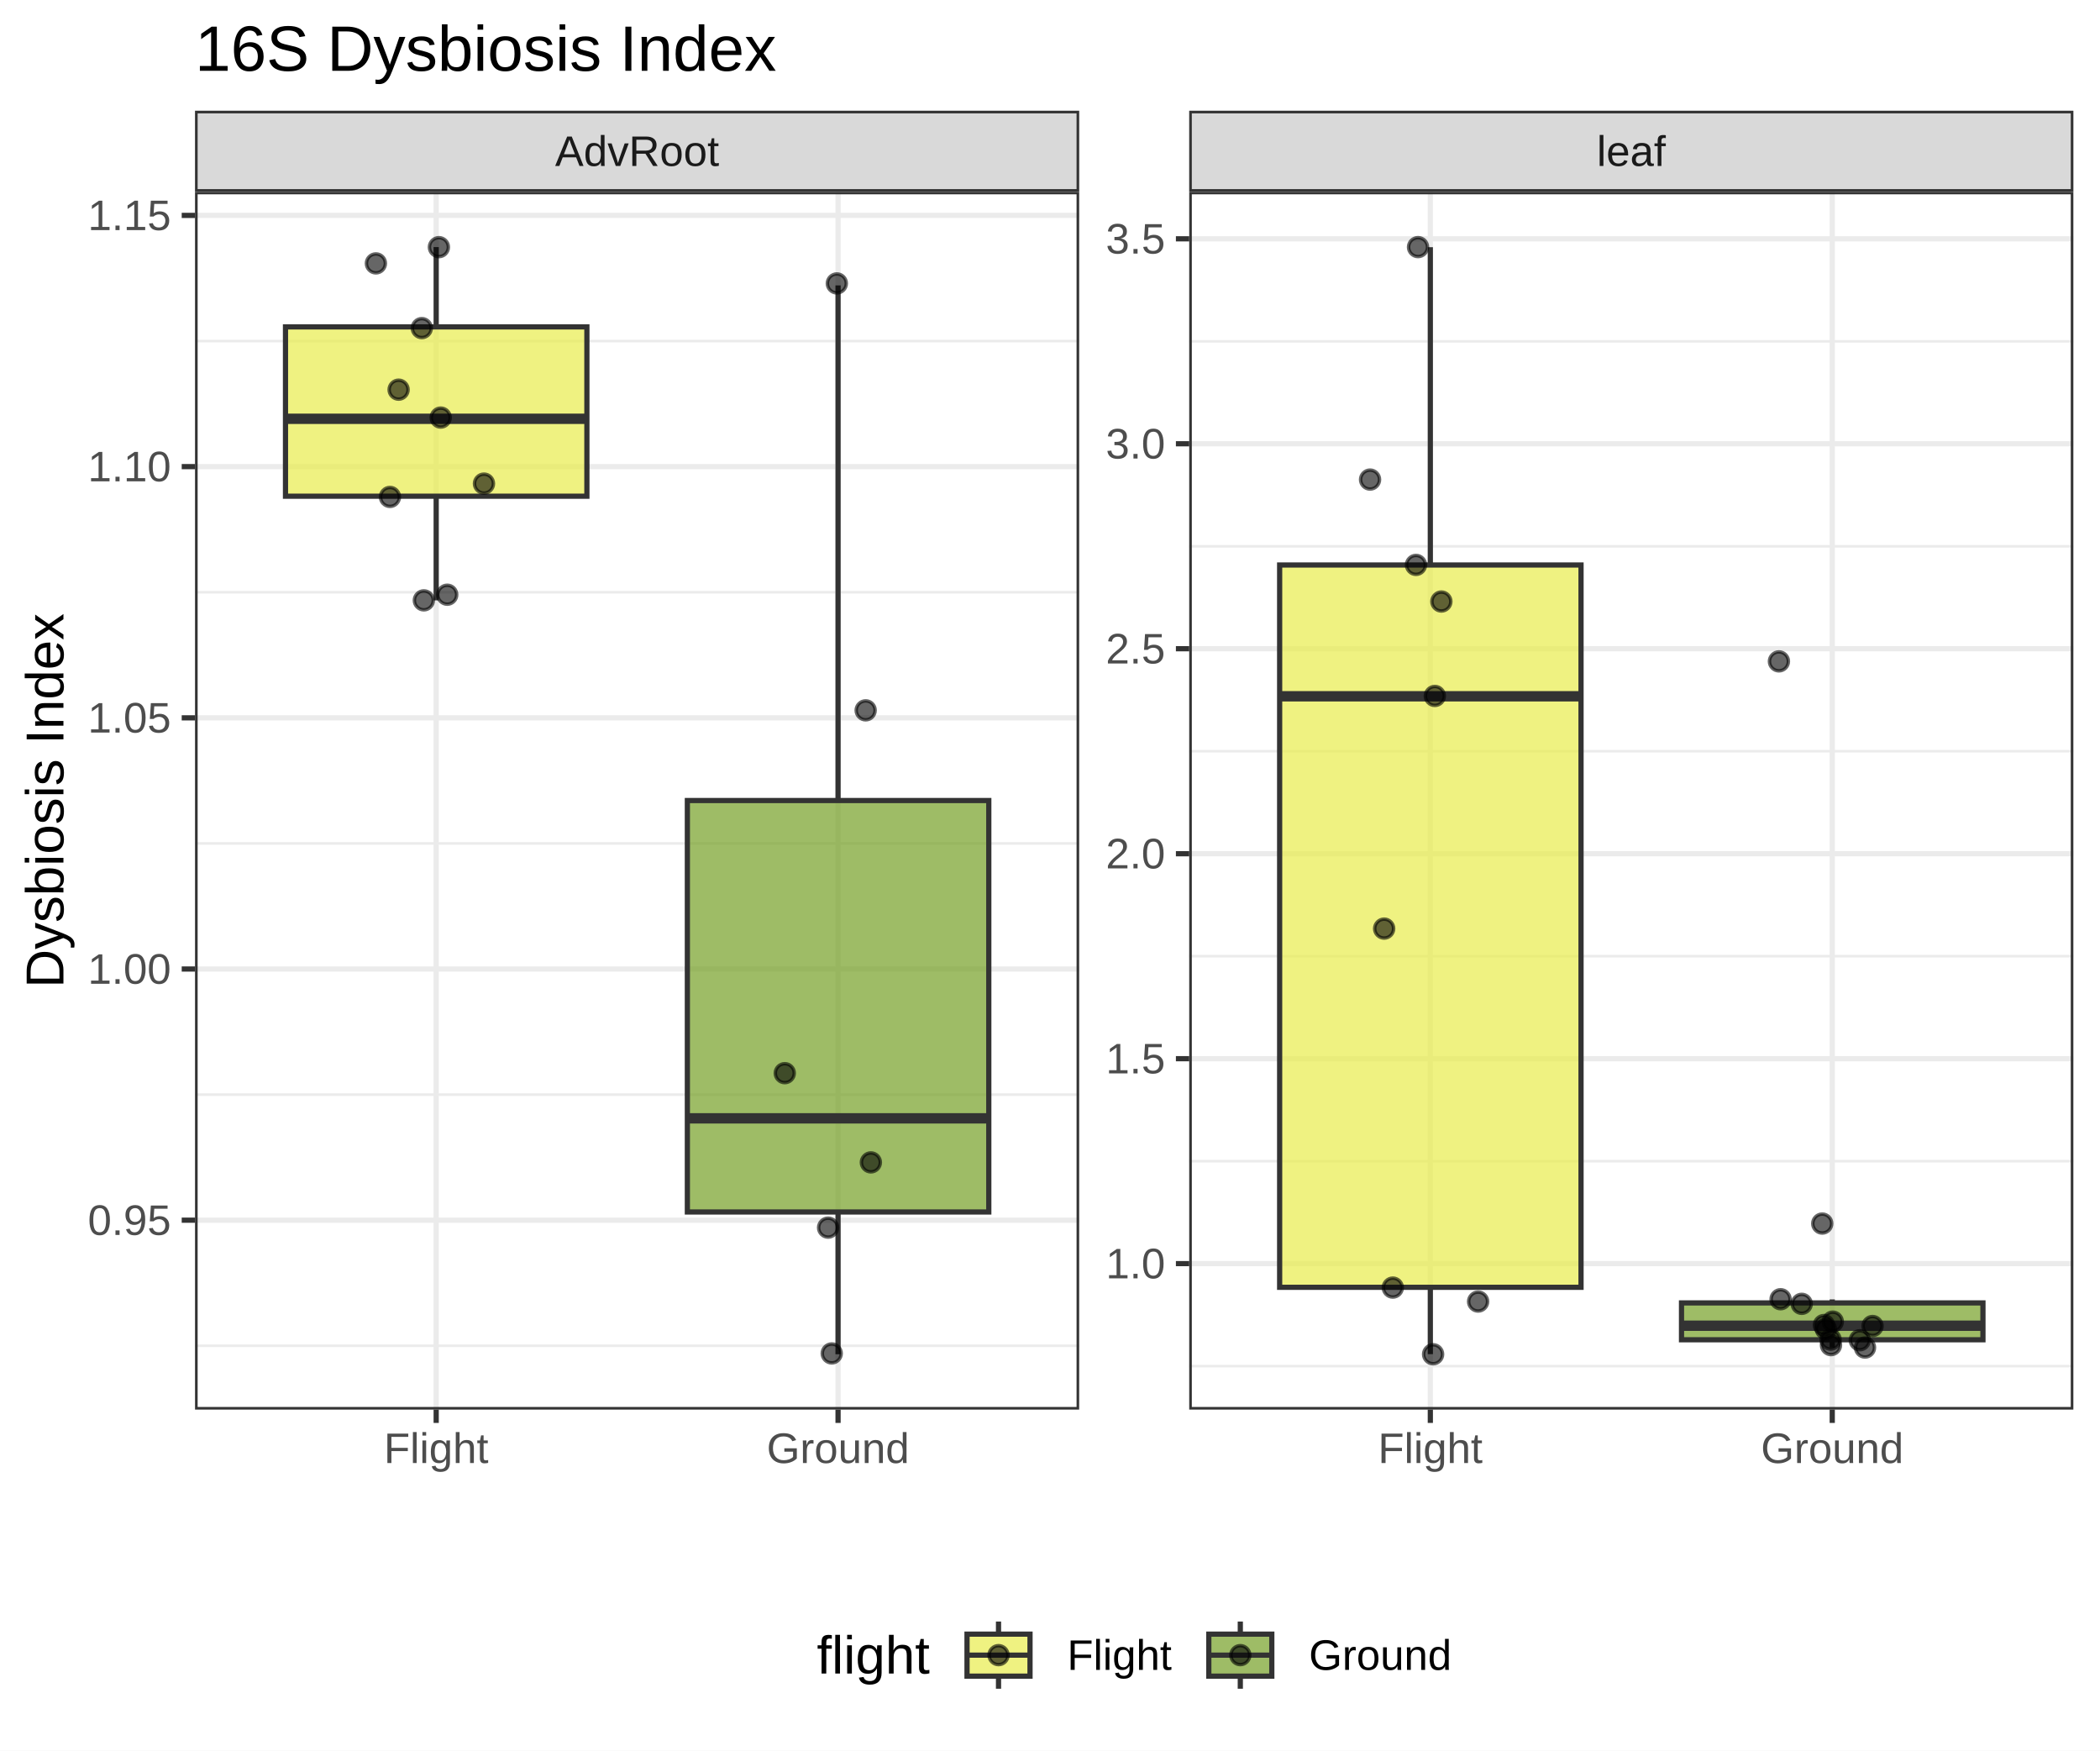
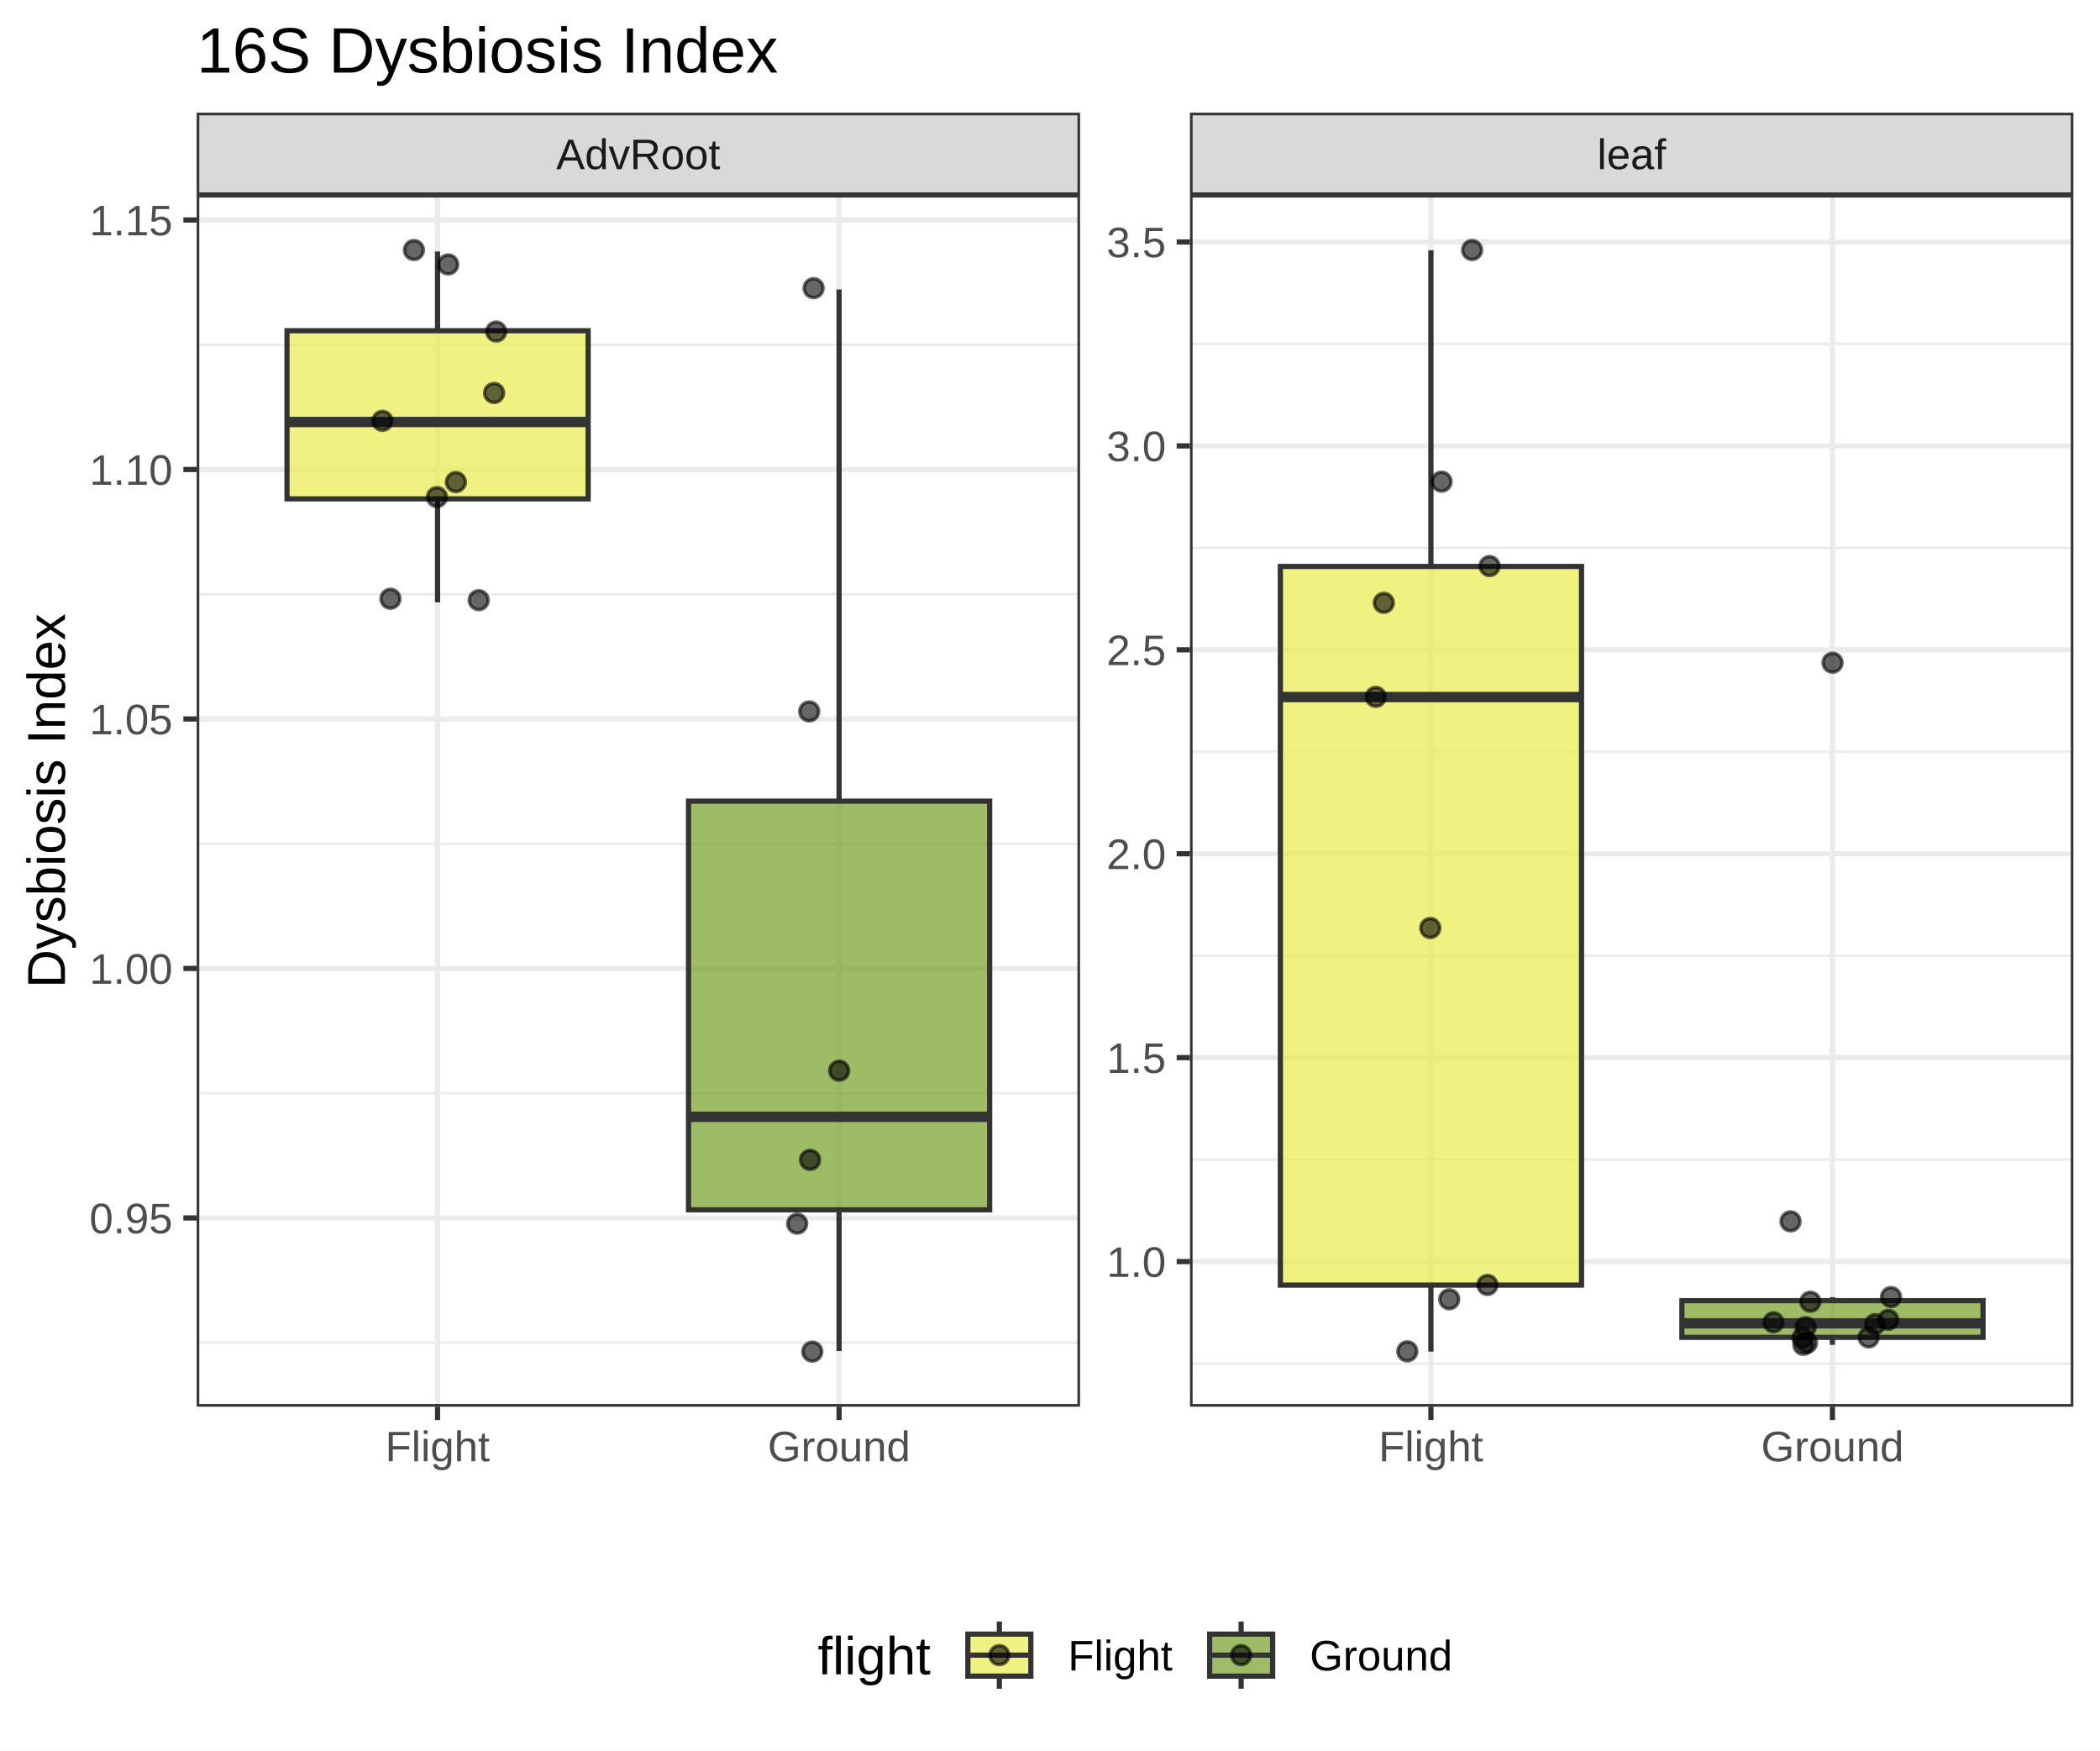
<svg xmlns="http://www.w3.org/2000/svg" width="432.00pt" height="360.00pt" viewBox="0 0 432.00 360.00">
  <g class="svglite">
    <defs>
      <style type="text/css">
    .svglite line, .svglite polyline, .svglite polygon, .svglite path, .svglite rect, .svglite circle {
      fill: none;
      stroke: #000000;
      stroke-linecap: round;
      stroke-linejoin: round;
      stroke-miterlimit: 10.00;
    }
    .svglite text {
      white-space: pre;
    }
    .svglite g.glyphgroup path {
      fill: inherit;
      stroke: none;
    }
  </style>
    </defs>
    <rect width="100%" height="100%" style="stroke: none; fill: #FFFFFF;" />
    <defs>
      <clipPath id="cpMC4wMHw0MzIuMDB8MC4wMHwzNjAuMDA=">
        <rect x="0.00" y="0.00" width="432.00" height="360.00" />
      </clipPath>
    </defs>
    <g clip-path="url(#cpMC4wMHw0MzIuMDB8MC4wMHwzNjAuMDA=)">
      <rect x="0" y="0.00" width="432.00" height="360.00" style="stroke-width: 1.07; stroke: #FFFFFF; fill: #FFFFFF;" />
    </g>
    <defs>
-       <clipPath id="cpNDAuMTJ8MjIyLjAxfDM5LjQzfDI4OS45MA==">
-         <rect x="40.12" y="39.43" width="181.88" height="250.47" />
-       </clipPath>
-     </defs>
-     <g clip-path="url(#cpNDAuMTJ8MjIyLjAxfDM5LjQzfDI4OS45MA==)">
-       <rect x="40.12" y="39.43" width="181.88" height="250.47" style="stroke-width: 1.07; stroke: none; fill: #FFFFFF;" />
-       <polyline points="40.12,276.78 222.01,276.78 " style="stroke-width: 0.53; stroke: #EBEBEB; stroke-linecap: butt;" />
-       <polyline points="40.12,225.12 222.01,225.12 " style="stroke-width: 0.53; stroke: #EBEBEB; stroke-linecap: butt;" />
-       <polyline points="40.12,173.46 222.01,173.46 " style="stroke-width: 0.53; stroke: #EBEBEB; stroke-linecap: butt;" />
-       <polyline points="40.12,121.80 222.01,121.80 " style="stroke-width: 0.53; stroke: #EBEBEB; stroke-linecap: butt;" />
-       <polyline points="40.12,70.14 222.01,70.14 " style="stroke-width: 0.53; stroke: #EBEBEB; stroke-linecap: butt;" />
-       <polyline points="40.12,250.95 222.01,250.95 " style="stroke-width: 1.07; stroke: #EBEBEB; stroke-linecap: butt;" />
-       <polyline points="40.12,199.29 222.01,199.29 " style="stroke-width: 1.07; stroke: #EBEBEB; stroke-linecap: butt;" />
-       <polyline points="40.12,147.63 222.01,147.63 " style="stroke-width: 1.07; stroke: #EBEBEB; stroke-linecap: butt;" />
-       <polyline points="40.12,95.97 222.01,95.97 " style="stroke-width: 1.07; stroke: #EBEBEB; stroke-linecap: butt;" />
-       <polyline points="40.12,44.30 222.01,44.30 " style="stroke-width: 1.07; stroke: #EBEBEB; stroke-linecap: butt;" />
-       <polyline points="89.73,289.90 89.73,39.43 " style="stroke-width: 1.07; stroke: #EBEBEB; stroke-linecap: butt;" />
-       <polyline points="172.40,289.90 172.40,39.43 " style="stroke-width: 1.07; stroke: #EBEBEB; stroke-linecap: butt;" />
-       <line x1="89.73" y1="67.23" x2="89.73" y2="50.82" style="stroke-width: 1.07; stroke: #333333; stroke-linecap: butt;" />
-       <line x1="89.73" y1="102.05" x2="89.73" y2="123.47" style="stroke-width: 1.07; stroke: #333333; stroke-linecap: butt;" />
-       <polygon points="58.73,67.23 58.73,102.05 120.73,102.05 120.73,67.23 58.73,67.23 " style="stroke-width: 1.07; stroke: #333333; stroke-linecap: butt; stroke-linejoin: miter; fill: #E9ED4C; fill-opacity: 0.70;" />
-       <line x1="58.73" y1="86.13" x2="120.73" y2="86.13" style="stroke-width: 2.13; stroke: #333333; stroke-linecap: butt; stroke-linejoin: miter;" />
-       <line x1="172.40" y1="164.64" x2="172.40" y2="58.69" style="stroke-width: 1.07; stroke: #333333; stroke-linecap: butt;" />
-       <line x1="172.40" y1="249.26" x2="172.40" y2="278.52" style="stroke-width: 1.07; stroke: #333333; stroke-linecap: butt;" />
-       <polygon points="141.40,164.64 141.40,249.26 203.41,249.26 203.41,164.64 141.40,164.64 " style="stroke-width: 1.07; stroke: #333333; stroke-linecap: butt; stroke-linejoin: miter; fill: #75A025; fill-opacity: 0.70;" />
-       <line x1="141.40" y1="230.00" x2="203.41" y2="230.00" style="stroke-width: 2.13; stroke: #333333; stroke-linecap: butt; stroke-linejoin: miter;" />
-       <circle cx="90.29" cy="50.83" r="1.95" style="stroke-width: 0.71; stroke: #000000; stroke-opacity: 0.60; fill: #000000; fill-opacity: 0.60;" />
-       <circle cx="92.00" cy="122.31" r="1.95" style="stroke-width: 0.71; stroke: #000000; stroke-opacity: 0.60; fill: #000000; fill-opacity: 0.60;" />
-       <circle cx="82.00" cy="80.14" r="1.95" style="stroke-width: 0.71; stroke: #000000; stroke-opacity: 0.60; fill: #000000; fill-opacity: 0.60;" />
-       <circle cx="87.19" cy="123.47" r="1.95" style="stroke-width: 0.71; stroke: #000000; stroke-opacity: 0.60; fill: #000000; fill-opacity: 0.60;" />
-       <circle cx="99.56" cy="99.46" r="1.95" style="stroke-width: 0.71; stroke: #000000; stroke-opacity: 0.60; fill: #000000; fill-opacity: 0.60;" />
-       <circle cx="86.77" cy="67.48" r="1.95" style="stroke-width: 0.71; stroke: #000000; stroke-opacity: 0.60; fill: #000000; fill-opacity: 0.60;" />
-       <circle cx="80.22" cy="102.20" r="1.95" style="stroke-width: 0.71; stroke: #000000; stroke-opacity: 0.60; fill: #000000; fill-opacity: 0.60;" />
-       <circle cx="90.66" cy="85.88" r="1.95" style="stroke-width: 0.71; stroke: #000000; stroke-opacity: 0.60; fill: #000000; fill-opacity: 0.60;" />
-       <circle cx="77.33" cy="54.17" r="1.95" style="stroke-width: 0.71; stroke: #000000; stroke-opacity: 0.60; fill: #000000; fill-opacity: 0.60;" />
-       <circle cx="179.15" cy="239.06" r="1.95" style="stroke-width: 0.71; stroke: #000000; stroke-opacity: 0.60; fill: #000000; fill-opacity: 0.60;" />
-       <circle cx="178.08" cy="146.09" r="1.95" style="stroke-width: 0.71; stroke: #000000; stroke-opacity: 0.60; fill: #000000; fill-opacity: 0.60;" />
-       <circle cx="170.35" cy="252.48" r="1.95" style="stroke-width: 0.71; stroke: #000000; stroke-opacity: 0.60; fill: #000000; fill-opacity: 0.60;" />
-       <circle cx="161.44" cy="220.71" r="1.95" style="stroke-width: 0.71; stroke: #000000; stroke-opacity: 0.60; fill: #000000; fill-opacity: 0.60;" />
-       <circle cx="172.15" cy="58.29" r="1.95" style="stroke-width: 0.71; stroke: #000000; stroke-opacity: 0.60; fill: #000000; fill-opacity: 0.60;" />
-       <circle cx="171.10" cy="278.35" r="1.95" style="stroke-width: 0.71; stroke: #000000; stroke-opacity: 0.60; fill: #000000; fill-opacity: 0.60;" />
-       <rect x="40.12" y="39.43" width="181.88" height="250.47" style="stroke-width: 1.07; stroke: #333333;" />
+       <clipPath id="cpNDAuNDZ8MjIyLjE3fDQwLjA5fDI4OS4zMQ==">
+         <rect x="40.46" y="40.09" width="181.72" height="249.21" />
+       </clipPath>
+     </defs>
+     <g clip-path="url(#cpNDAuNDZ8MjIyLjE3fDQwLjA5fDI4OS4zMQ==)">
+       <rect x="40.46" y="40.09" width="181.72" height="249.21" style="stroke-width: 1.07; stroke: none; fill: #FFFFFF;" />
+       <polyline points="40.46,276.15 222.17,276.15 " style="stroke-width: 0.53; stroke: #EBEBEB; stroke-linecap: butt;" />
+       <polyline points="40.46,224.84 222.17,224.84 " style="stroke-width: 0.53; stroke: #EBEBEB; stroke-linecap: butt;" />
+       <polyline points="40.46,173.53 222.17,173.53 " style="stroke-width: 0.53; stroke: #EBEBEB; stroke-linecap: butt;" />
+       <polyline points="40.46,122.21 222.17,122.21 " style="stroke-width: 0.53; stroke: #EBEBEB; stroke-linecap: butt;" />
+       <polyline points="40.46,70.90 222.17,70.90 " style="stroke-width: 0.53; stroke: #EBEBEB; stroke-linecap: butt;" />
+       <polyline points="40.46,250.49 222.17,250.49 " style="stroke-width: 1.07; stroke: #EBEBEB; stroke-linecap: butt;" />
+       <polyline points="40.46,199.18 222.17,199.18 " style="stroke-width: 1.07; stroke: #EBEBEB; stroke-linecap: butt;" />
+       <polyline points="40.46,147.87 222.17,147.87 " style="stroke-width: 1.07; stroke: #EBEBEB; stroke-linecap: butt;" />
+       <polyline points="40.46,96.56 222.17,96.56 " style="stroke-width: 1.07; stroke: #EBEBEB; stroke-linecap: butt;" />
+       <polyline points="40.46,45.25 222.17,45.25 " style="stroke-width: 1.07; stroke: #EBEBEB; stroke-linecap: butt;" />
+       <polyline points="90.01,289.31 90.01,40.09 " style="stroke-width: 1.07; stroke: #EBEBEB; stroke-linecap: butt;" />
+       <polyline points="172.61,289.31 172.61,40.09 " style="stroke-width: 1.07; stroke: #EBEBEB; stroke-linecap: butt;" />
+       <line x1="90.01" y1="68.02" x2="90.01" y2="51.72" style="stroke-width: 1.07; stroke: #333333; stroke-linecap: butt;" />
+       <line x1="90.01" y1="102.60" x2="90.01" y2="123.88" style="stroke-width: 1.07; stroke: #333333; stroke-linecap: butt;" />
+       <polygon points="59.04,68.02 59.04,102.60 120.99,102.60 120.99,68.02 59.04,68.02 " style="stroke-width: 1.07; stroke: #333333; stroke-linecap: butt; stroke-linejoin: miter; fill: #E9ED4C; fill-opacity: 0.70;" />
+       <line x1="59.04" y1="86.79" x2="120.99" y2="86.79" style="stroke-width: 2.13; stroke: #333333; stroke-linecap: butt; stroke-linejoin: miter;" />
+       <line x1="172.61" y1="164.77" x2="172.61" y2="59.53" style="stroke-width: 1.07; stroke: #333333; stroke-linecap: butt;" />
+       <line x1="172.61" y1="248.81" x2="172.61" y2="277.87" style="stroke-width: 1.07; stroke: #333333; stroke-linecap: butt;" />
+       <polygon points="141.64,164.77 141.64,248.81 203.59,248.81 203.59,164.77 141.64,164.77 " style="stroke-width: 1.07; stroke: #333333; stroke-linecap: butt; stroke-linejoin: miter; fill: #75A025; fill-opacity: 0.70;" />
+       <line x1="141.64" y1="229.69" x2="203.59" y2="229.69" style="stroke-width: 2.13; stroke: #333333; stroke-linecap: butt; stroke-linejoin: miter;" />
+       <circle cx="85.15" cy="51.42" r="1.95" style="stroke-width: 0.71; stroke: #000000; stroke-opacity: 0.60; fill: #000000; fill-opacity: 0.60;" />
+       <circle cx="80.32" cy="123.14" r="1.95" style="stroke-width: 0.71; stroke: #000000; stroke-opacity: 0.60; fill: #000000; fill-opacity: 0.60;" />
+       <circle cx="101.64" cy="80.82" r="1.95" style="stroke-width: 0.71; stroke: #000000; stroke-opacity: 0.60; fill: #000000; fill-opacity: 0.60;" />
+       <circle cx="98.48" cy="123.43" r="1.95" style="stroke-width: 0.71; stroke: #000000; stroke-opacity: 0.60; fill: #000000; fill-opacity: 0.60;" />
+       <circle cx="93.78" cy="99.14" r="1.95" style="stroke-width: 0.71; stroke: #000000; stroke-opacity: 0.60; fill: #000000; fill-opacity: 0.60;" />
+       <circle cx="102.07" cy="68.19" r="1.95" style="stroke-width: 0.71; stroke: #000000; stroke-opacity: 0.60; fill: #000000; fill-opacity: 0.60;" />
+       <circle cx="89.89" cy="102.23" r="1.95" style="stroke-width: 0.71; stroke: #000000; stroke-opacity: 0.60; fill: #000000; fill-opacity: 0.60;" />
+       <circle cx="78.67" cy="86.55" r="1.95" style="stroke-width: 0.71; stroke: #000000; stroke-opacity: 0.60; fill: #000000; fill-opacity: 0.60;" />
+       <circle cx="92.20" cy="54.39" r="1.95" style="stroke-width: 0.71; stroke: #000000; stroke-opacity: 0.60; fill: #000000; fill-opacity: 0.60;" />
+       <circle cx="166.64" cy="238.54" r="1.95" style="stroke-width: 0.71; stroke: #000000; stroke-opacity: 0.60; fill: #000000; fill-opacity: 0.60;" />
+       <circle cx="166.47" cy="146.31" r="1.95" style="stroke-width: 0.71; stroke: #000000; stroke-opacity: 0.60; fill: #000000; fill-opacity: 0.60;" />
+       <circle cx="163.99" cy="251.66" r="1.95" style="stroke-width: 0.71; stroke: #000000; stroke-opacity: 0.60; fill: #000000; fill-opacity: 0.60;" />
+       <circle cx="172.63" cy="220.20" r="1.95" style="stroke-width: 0.71; stroke: #000000; stroke-opacity: 0.60; fill: #000000; fill-opacity: 0.60;" />
+       <circle cx="167.37" cy="59.26" r="1.95" style="stroke-width: 0.71; stroke: #000000; stroke-opacity: 0.60; fill: #000000; fill-opacity: 0.60;" />
+       <circle cx="167.10" cy="277.98" r="1.95" style="stroke-width: 0.71; stroke: #000000; stroke-opacity: 0.60; fill: #000000; fill-opacity: 0.60;" />
+       <rect x="40.46" y="40.09" width="181.72" height="249.21" style="stroke-width: 1.07; stroke: #333333;" />
    </g>
    <g clip-path="url(#cpMC4wMHw0MzIuMDB8MC4wMHwzNjAuMDA=)">
</g>
    <defs>
-       <clipPath id="cpMjQ0LjY0fDQyNi41MnwzOS40M3wyODkuOTA=">
-         <rect x="244.64" y="39.43" width="181.88" height="250.47" />
-       </clipPath>
-     </defs>
-     <g clip-path="url(#cpMjQ0LjY0fDQyNi41MnwzOS40M3wyODkuOTA=)">
-       <rect x="244.64" y="39.43" width="181.88" height="250.47" style="stroke-width: 1.07; stroke: none; fill: #FFFFFF;" />
-       <polyline points="244.64,280.96 426.52,280.96 " style="stroke-width: 0.53; stroke: #EBEBEB; stroke-linecap: butt;" />
-       <polyline points="244.64,238.81 426.52,238.81 " style="stroke-width: 0.53; stroke: #EBEBEB; stroke-linecap: butt;" />
-       <polyline points="244.64,196.65 426.52,196.65 " style="stroke-width: 0.53; stroke: #EBEBEB; stroke-linecap: butt;" />
-       <polyline points="244.64,154.50 426.52,154.50 " style="stroke-width: 0.53; stroke: #EBEBEB; stroke-linecap: butt;" />
-       <polyline points="244.64,112.35 426.52,112.35 " style="stroke-width: 0.53; stroke: #EBEBEB; stroke-linecap: butt;" />
-       <polyline points="244.64,70.20 426.52,70.20 " style="stroke-width: 0.53; stroke: #EBEBEB; stroke-linecap: butt;" />
-       <polyline points="244.64,259.88 426.52,259.88 " style="stroke-width: 1.07; stroke: #EBEBEB; stroke-linecap: butt;" />
-       <polyline points="244.64,217.73 426.52,217.73 " style="stroke-width: 1.07; stroke: #EBEBEB; stroke-linecap: butt;" />
-       <polyline points="244.64,175.58 426.52,175.58 " style="stroke-width: 1.07; stroke: #EBEBEB; stroke-linecap: butt;" />
-       <polyline points="244.64,133.42 426.52,133.42 " style="stroke-width: 1.07; stroke: #EBEBEB; stroke-linecap: butt;" />
-       <polyline points="244.64,91.27 426.52,91.27 " style="stroke-width: 1.07; stroke: #EBEBEB; stroke-linecap: butt;" />
-       <polyline points="244.64,49.12 426.52,49.12 " style="stroke-width: 1.07; stroke: #EBEBEB; stroke-linecap: butt;" />
-       <polyline points="294.24,289.90 294.24,39.43 " style="stroke-width: 1.07; stroke: #EBEBEB; stroke-linecap: butt;" />
-       <polyline points="376.92,289.90 376.92,39.43 " style="stroke-width: 1.07; stroke: #EBEBEB; stroke-linecap: butt;" />
-       <line x1="294.24" y1="116.20" x2="294.24" y2="50.84" style="stroke-width: 1.07; stroke: #333333; stroke-linecap: butt;" />
-       <line x1="294.24" y1="264.75" x2="294.24" y2="278.50" style="stroke-width: 1.07; stroke: #333333; stroke-linecap: butt;" />
-       <polygon points="263.24,116.20 263.24,264.75 325.24,264.75 325.24,116.20 263.24,116.20 " style="stroke-width: 1.07; stroke: #333333; stroke-linecap: butt; stroke-linejoin: miter; fill: #E9ED4C; fill-opacity: 0.70;" />
-       <line x1="263.24" y1="143.20" x2="325.24" y2="143.20" style="stroke-width: 2.13; stroke: #333333; stroke-linecap: butt; stroke-linejoin: miter;" />
-       <line x1="376.92" y1="267.96" x2="376.92" y2="267.24" style="stroke-width: 1.07; stroke: #333333; stroke-linecap: butt;" />
-       <line x1="376.92" y1="275.54" x2="376.92" y2="277.11" style="stroke-width: 1.07; stroke: #333333; stroke-linecap: butt;" />
-       <polygon points="345.91,267.96 345.91,275.54 407.92,275.54 407.92,267.96 345.91,267.96 " style="stroke-width: 1.07; stroke: #333333; stroke-linecap: butt; stroke-linejoin: miter; fill: #75A025; fill-opacity: 0.70;" />
-       <line x1="345.91" y1="272.65" x2="407.92" y2="272.65" style="stroke-width: 2.13; stroke: #333333; stroke-linecap: butt; stroke-linejoin: miter;" />
-       <circle cx="294.81" cy="278.52" r="1.95" style="stroke-width: 0.71; stroke: #000000; stroke-opacity: 0.60; fill: #000000; fill-opacity: 0.60;" />
-       <circle cx="296.51" cy="123.71" r="1.95" style="stroke-width: 0.71; stroke: #000000; stroke-opacity: 0.60; fill: #000000; fill-opacity: 0.60;" />
-       <circle cx="286.52" cy="264.81" r="1.95" style="stroke-width: 0.71; stroke: #000000; stroke-opacity: 0.60; fill: #000000; fill-opacity: 0.60;" />
-       <circle cx="291.71" cy="50.82" r="1.95" style="stroke-width: 0.71; stroke: #000000; stroke-opacity: 0.60; fill: #000000; fill-opacity: 0.60;" />
-       <circle cx="304.07" cy="267.68" r="1.95" style="stroke-width: 0.71; stroke: #000000; stroke-opacity: 0.60; fill: #000000; fill-opacity: 0.60;" />
-       <circle cx="291.29" cy="116.18" r="1.95" style="stroke-width: 0.71; stroke: #000000; stroke-opacity: 0.60; fill: #000000; fill-opacity: 0.60;" />
-       <circle cx="284.74" cy="190.98" r="1.95" style="stroke-width: 0.71; stroke: #000000; stroke-opacity: 0.60; fill: #000000; fill-opacity: 0.60;" />
-       <circle cx="295.17" cy="143.13" r="1.95" style="stroke-width: 0.71; stroke: #000000; stroke-opacity: 0.60; fill: #000000; fill-opacity: 0.60;" />
-       <circle cx="281.84" cy="98.63" r="1.95" style="stroke-width: 0.71; stroke: #000000; stroke-opacity: 0.60; fill: #000000; fill-opacity: 0.60;" />
-       <circle cx="383.66" cy="277.14" r="1.95" style="stroke-width: 0.71; stroke: #000000; stroke-opacity: 0.60; fill: #000000; fill-opacity: 0.60;" />
-       <circle cx="382.59" cy="275.64" r="1.95" style="stroke-width: 0.71; stroke: #000000; stroke-opacity: 0.60; fill: #000000; fill-opacity: 0.60;" />
-       <circle cx="374.86" cy="251.64" r="1.95" style="stroke-width: 0.71; stroke: #000000; stroke-opacity: 0.60; fill: #000000; fill-opacity: 0.60;" />
-       <circle cx="365.95" cy="136.02" r="1.95" style="stroke-width: 0.71; stroke: #000000; stroke-opacity: 0.60; fill: #000000; fill-opacity: 0.60;" />
-       <circle cx="376.66" cy="276.64" r="1.95" style="stroke-width: 0.71; stroke: #000000; stroke-opacity: 0.60; fill: #000000; fill-opacity: 0.60;" />
-       <circle cx="375.61" cy="273.32" r="1.95" style="stroke-width: 0.71; stroke: #000000; stroke-opacity: 0.60; fill: #000000; fill-opacity: 0.60;" />
-       <circle cx="376.58" cy="275.51" r="1.95" style="stroke-width: 0.71; stroke: #000000; stroke-opacity: 0.60; fill: #000000; fill-opacity: 0.60;" />
-       <circle cx="375.21" cy="272.51" r="1.95" style="stroke-width: 0.71; stroke: #000000; stroke-opacity: 0.60; fill: #000000; fill-opacity: 0.60;" />
-       <circle cx="385.21" cy="272.71" r="1.95" style="stroke-width: 0.71; stroke: #000000; stroke-opacity: 0.60; fill: #000000; fill-opacity: 0.60;" />
-       <circle cx="377.03" cy="271.81" r="1.95" style="stroke-width: 0.71; stroke: #000000; stroke-opacity: 0.60; fill: #000000; fill-opacity: 0.60;" />
-       <circle cx="366.29" cy="267.20" r="1.95" style="stroke-width: 0.71; stroke: #000000; stroke-opacity: 0.60; fill: #000000; fill-opacity: 0.60;" />
-       <circle cx="370.64" cy="268.15" r="1.95" style="stroke-width: 0.71; stroke: #000000; stroke-opacity: 0.60; fill: #000000; fill-opacity: 0.60;" />
-       <rect x="244.64" y="39.43" width="181.88" height="250.47" style="stroke-width: 1.07; stroke: #333333;" />
+       <clipPath id="cpMjQ0LjgwfDQyNi41Mnw0MC4wOXwyODkuMzE=">
+         <rect x="244.80" y="40.09" width="181.72" height="249.21" />
+       </clipPath>
+     </defs>
+     <g clip-path="url(#cpMjQ0LjgwfDQyNi41Mnw0MC4wOXwyODkuMzE=)">
+       <rect x="244.80" y="40.09" width="181.72" height="249.21" style="stroke-width: 1.07; stroke: none; fill: #FFFFFF;" />
+       <polyline points="244.80,280.43 426.52,280.43 " style="stroke-width: 0.53; stroke: #EBEBEB; stroke-linecap: butt;" />
+       <polyline points="244.80,238.49 426.52,238.49 " style="stroke-width: 0.53; stroke: #EBEBEB; stroke-linecap: butt;" />
+       <polyline points="244.80,196.55 426.52,196.55 " style="stroke-width: 0.53; stroke: #EBEBEB; stroke-linecap: butt;" />
+       <polyline points="244.80,154.61 426.52,154.61 " style="stroke-width: 0.53; stroke: #EBEBEB; stroke-linecap: butt;" />
+       <polyline points="244.80,112.67 426.52,112.67 " style="stroke-width: 0.53; stroke: #EBEBEB; stroke-linecap: butt;" />
+       <polyline points="244.80,70.73 426.52,70.73 " style="stroke-width: 0.53; stroke: #EBEBEB; stroke-linecap: butt;" />
+       <polyline points="244.80,259.46 426.52,259.46 " style="stroke-width: 1.07; stroke: #EBEBEB; stroke-linecap: butt;" />
+       <polyline points="244.80,217.52 426.52,217.52 " style="stroke-width: 1.07; stroke: #EBEBEB; stroke-linecap: butt;" />
+       <polyline points="244.80,175.58 426.52,175.58 " style="stroke-width: 1.07; stroke: #EBEBEB; stroke-linecap: butt;" />
+       <polyline points="244.80,133.64 426.52,133.64 " style="stroke-width: 1.07; stroke: #EBEBEB; stroke-linecap: butt;" />
+       <polyline points="244.80,91.70 426.52,91.70 " style="stroke-width: 1.07; stroke: #EBEBEB; stroke-linecap: butt;" />
+       <polyline points="244.80,49.76 426.52,49.76 " style="stroke-width: 1.07; stroke: #EBEBEB; stroke-linecap: butt;" />
+       <polyline points="294.36,289.31 294.36,40.09 " style="stroke-width: 1.07; stroke: #EBEBEB; stroke-linecap: butt;" />
+       <polyline points="376.96,289.31 376.96,40.09 " style="stroke-width: 1.07; stroke: #EBEBEB; stroke-linecap: butt;" />
+       <line x1="294.36" y1="116.50" x2="294.36" y2="51.47" style="stroke-width: 1.07; stroke: #333333; stroke-linecap: butt;" />
+       <line x1="294.36" y1="264.30" x2="294.36" y2="277.98" style="stroke-width: 1.07; stroke: #333333; stroke-linecap: butt;" />
+       <polygon points="263.39,116.50 263.39,264.30 325.34,264.30 325.34,116.50 263.39,116.50 " style="stroke-width: 1.07; stroke: #333333; stroke-linecap: butt; stroke-linejoin: miter; fill: #E9ED4C; fill-opacity: 0.70;" />
+       <line x1="263.39" y1="143.36" x2="325.34" y2="143.36" style="stroke-width: 2.13; stroke: #333333; stroke-linecap: butt; stroke-linejoin: miter;" />
+       <line x1="376.96" y1="267.50" x2="376.96" y2="266.78" style="stroke-width: 1.07; stroke: #333333; stroke-linecap: butt;" />
+       <line x1="376.96" y1="275.04" x2="376.96" y2="276.60" style="stroke-width: 1.07; stroke: #333333; stroke-linecap: butt;" />
+       <polygon points="345.99,267.50 345.99,275.04 407.94,275.04 407.94,267.50 345.99,267.50 " style="stroke-width: 1.07; stroke: #333333; stroke-linecap: butt; stroke-linejoin: miter; fill: #75A025; fill-opacity: 0.70;" />
+       <line x1="345.99" y1="272.16" x2="407.94" y2="272.16" style="stroke-width: 2.13; stroke: #333333; stroke-linecap: butt; stroke-linejoin: miter;" />
+       <circle cx="289.50" cy="277.92" r="1.95" style="stroke-width: 0.71; stroke: #000000; stroke-opacity: 0.60; fill: #000000; fill-opacity: 0.60;" />
+       <circle cx="284.67" cy="123.98" r="1.95" style="stroke-width: 0.71; stroke: #000000; stroke-opacity: 0.60; fill: #000000; fill-opacity: 0.60;" />
+       <circle cx="305.99" cy="264.26" r="1.95" style="stroke-width: 0.71; stroke: #000000; stroke-opacity: 0.60; fill: #000000; fill-opacity: 0.60;" />
+       <circle cx="302.83" cy="51.42" r="1.95" style="stroke-width: 0.71; stroke: #000000; stroke-opacity: 0.60; fill: #000000; fill-opacity: 0.60;" />
+       <circle cx="298.13" cy="267.21" r="1.95" style="stroke-width: 0.71; stroke: #000000; stroke-opacity: 0.60; fill: #000000; fill-opacity: 0.60;" />
+       <circle cx="306.42" cy="116.42" r="1.95" style="stroke-width: 0.71; stroke: #000000; stroke-opacity: 0.60; fill: #000000; fill-opacity: 0.60;" />
+       <circle cx="294.23" cy="190.86" r="1.95" style="stroke-width: 0.71; stroke: #000000; stroke-opacity: 0.60; fill: #000000; fill-opacity: 0.60;" />
+       <circle cx="283.02" cy="143.32" r="1.95" style="stroke-width: 0.71; stroke: #000000; stroke-opacity: 0.60; fill: #000000; fill-opacity: 0.60;" />
+       <circle cx="296.55" cy="99.06" r="1.95" style="stroke-width: 0.71; stroke: #000000; stroke-opacity: 0.60; fill: #000000; fill-opacity: 0.60;" />
+       <circle cx="370.98" cy="276.58" r="1.95" style="stroke-width: 0.71; stroke: #000000; stroke-opacity: 0.60; fill: #000000; fill-opacity: 0.60;" />
+       <circle cx="370.81" cy="275.16" r="1.95" style="stroke-width: 0.71; stroke: #000000; stroke-opacity: 0.60; fill: #000000; fill-opacity: 0.60;" />
+       <circle cx="368.34" cy="251.19" r="1.95" style="stroke-width: 0.71; stroke: #000000; stroke-opacity: 0.60; fill: #000000; fill-opacity: 0.60;" />
+       <circle cx="376.98" cy="136.29" r="1.95" style="stroke-width: 0.71; stroke: #000000; stroke-opacity: 0.60; fill: #000000; fill-opacity: 0.60;" />
+       <circle cx="371.72" cy="276.17" r="1.95" style="stroke-width: 0.71; stroke: #000000; stroke-opacity: 0.60; fill: #000000; fill-opacity: 0.60;" />
+       <circle cx="371.45" cy="272.94" r="1.95" style="stroke-width: 0.71; stroke: #000000; stroke-opacity: 0.60; fill: #000000; fill-opacity: 0.60;" />
+       <circle cx="384.40" cy="275.06" r="1.95" style="stroke-width: 0.71; stroke: #000000; stroke-opacity: 0.60; fill: #000000; fill-opacity: 0.60;" />
+       <circle cx="364.83" cy="271.95" r="1.95" style="stroke-width: 0.71; stroke: #000000; stroke-opacity: 0.60; fill: #000000; fill-opacity: 0.60;" />
+       <circle cx="385.73" cy="272.33" r="1.95" style="stroke-width: 0.71; stroke: #000000; stroke-opacity: 0.60; fill: #000000; fill-opacity: 0.60;" />
+       <circle cx="388.44" cy="271.45" r="1.95" style="stroke-width: 0.71; stroke: #000000; stroke-opacity: 0.60; fill: #000000; fill-opacity: 0.60;" />
+       <circle cx="389.01" cy="266.76" r="1.95" style="stroke-width: 0.71; stroke: #000000; stroke-opacity: 0.60; fill: #000000; fill-opacity: 0.60;" />
+       <circle cx="372.42" cy="267.71" r="1.95" style="stroke-width: 0.71; stroke: #000000; stroke-opacity: 0.60; fill: #000000; fill-opacity: 0.60;" />
+       <rect x="244.80" y="40.09" width="181.72" height="249.21" style="stroke-width: 1.07; stroke: #333333;" />
    </g>
    <g clip-path="url(#cpMC4wMHw0MzIuMDB8MC4wMHwzNjAuMDA=)">
</g>
    <defs>
-       <clipPath id="cpNDAuMTJ8MjIyLjAxfDIyLjc4fDM5LjQz">
-         <rect x="40.12" y="22.78" width="181.88" height="16.65" />
-       </clipPath>
-     </defs>
-     <g clip-path="url(#cpNDAuMTJ8MjIyLjAxfDIyLjc4fDM5LjQz)">
-       <rect x="40.12" y="22.78" width="181.88" height="16.65" style="stroke-width: 1.07; stroke: #333333; fill: #D9D9D9;" />
-       <text x="131.07" y="34.13" text-anchor="middle" style="font-size: 8.80px;fill: #1A1A1A; font-family: &quot;Arimo&quot;;" textLength="33.75px" lengthAdjust="spacingAndGlyphs">AdvRoot</text>
+       <clipPath id="cpNDAuNDZ8MjIyLjE3fDIzLjE4fDQwLjA5">
+         <rect x="40.46" y="23.18" width="181.72" height="16.92" />
+       </clipPath>
+     </defs>
+     <g clip-path="url(#cpNDAuNDZ8MjIyLjE3fDIzLjE4fDQwLjA5)">
+       <rect x="40.46" y="23.18" width="181.72" height="16.92" style="stroke-width: 1.07; stroke: #333333; fill: #D9D9D9;" />
+       <text x="131.31" y="34.79" text-anchor="middle" style="font-size: 8.80px;fill: #1A1A1A; font-family: &quot;Arial&quot;;" textLength="33.75px" lengthAdjust="spacingAndGlyphs">AdvRoot</text>
    </g>
    <g clip-path="url(#cpMC4wMHw0MzIuMDB8MC4wMHwzNjAuMDA=)">
</g>
    <defs>
-       <clipPath id="cpMjQ0LjY0fDQyNi41MnwyMi43OHwzOS40Mw==">
-         <rect x="244.64" y="22.78" width="181.88" height="16.65" />
-       </clipPath>
-     </defs>
-     <g clip-path="url(#cpMjQ0LjY0fDQyNi41MnwyMi43OHwzOS40Mw==)">
-       <rect x="244.64" y="22.78" width="181.88" height="16.65" style="stroke-width: 1.07; stroke: #333333; fill: #D9D9D9;" />
-       <text x="335.58" y="34.13" text-anchor="middle" style="font-size: 8.80px;fill: #1A1A1A; font-family: &quot;Arimo&quot;;" textLength="14.17px" lengthAdjust="spacingAndGlyphs">leaf</text>
-     </g>
-     <g clip-path="url(#cpMC4wMHw0MzIuMDB8MC4wMHwzNjAuMDA=)">
-       <polyline points="89.73,292.64 89.73,289.90 " style="stroke-width: 1.07; stroke: #333333; stroke-linecap: butt;" />
-       <polyline points="172.40,292.64 172.40,289.90 " style="stroke-width: 1.07; stroke: #333333; stroke-linecap: butt;" />
-       <text x="89.73" y="300.89" text-anchor="middle" style="font-size: 8.80px;fill: #4D4D4D; font-family: &quot;Arimo&quot;;" textLength="21.50px" lengthAdjust="spacingAndGlyphs">Flight</text>
-       <text x="172.40" y="300.89" text-anchor="middle" style="font-size: 8.80px;fill: #4D4D4D; font-family: &quot;Arimo&quot;;" textLength="29.33px" lengthAdjust="spacingAndGlyphs">Ground</text>
-       <polyline points="294.24,292.64 294.24,289.90 " style="stroke-width: 1.07; stroke: #333333; stroke-linecap: butt;" />
-       <polyline points="376.92,292.64 376.92,289.90 " style="stroke-width: 1.07; stroke: #333333; stroke-linecap: butt;" />
-       <text x="294.24" y="300.89" text-anchor="middle" style="font-size: 8.80px;fill: #4D4D4D; font-family: &quot;Arimo&quot;;" textLength="21.50px" lengthAdjust="spacingAndGlyphs">Flight</text>
-       <text x="376.92" y="300.89" text-anchor="middle" style="font-size: 8.80px;fill: #4D4D4D; font-family: &quot;Arimo&quot;;" textLength="29.33px" lengthAdjust="spacingAndGlyphs">Ground</text>
-       <text x="239.71" y="262.91" text-anchor="end" style="font-size: 8.80px;fill: #4D4D4D; font-family: &quot;Arimo&quot;;" textLength="12.22px" lengthAdjust="spacingAndGlyphs">1.0</text>
-       <text x="239.71" y="220.76" text-anchor="end" style="font-size: 8.80px;fill: #4D4D4D; font-family: &quot;Arimo&quot;;" textLength="12.22px" lengthAdjust="spacingAndGlyphs">1.5</text>
-       <text x="239.71" y="178.60" text-anchor="end" style="font-size: 8.80px;fill: #4D4D4D; font-family: &quot;Arimo&quot;;" textLength="12.22px" lengthAdjust="spacingAndGlyphs">2.0</text>
-       <text x="239.71" y="136.45" text-anchor="end" style="font-size: 8.80px;fill: #4D4D4D; font-family: &quot;Arimo&quot;;" textLength="12.22px" lengthAdjust="spacingAndGlyphs">2.5</text>
-       <text x="239.71" y="94.30" text-anchor="end" style="font-size: 8.80px;fill: #4D4D4D; font-family: &quot;Arimo&quot;;" textLength="12.22px" lengthAdjust="spacingAndGlyphs">3.0</text>
-       <text x="239.71" y="52.15" text-anchor="end" style="font-size: 8.80px;fill: #4D4D4D; font-family: &quot;Arimo&quot;;" textLength="12.22px" lengthAdjust="spacingAndGlyphs">3.5</text>
-       <polyline points="241.90,259.88 244.64,259.88 " style="stroke-width: 1.07; stroke: #333333; stroke-linecap: butt;" />
-       <polyline points="241.90,217.73 244.64,217.73 " style="stroke-width: 1.07; stroke: #333333; stroke-linecap: butt;" />
-       <polyline points="241.90,175.58 244.64,175.58 " style="stroke-width: 1.07; stroke: #333333; stroke-linecap: butt;" />
-       <polyline points="241.90,133.42 244.64,133.42 " style="stroke-width: 1.07; stroke: #333333; stroke-linecap: butt;" />
-       <polyline points="241.90,91.27 244.64,91.27 " style="stroke-width: 1.07; stroke: #333333; stroke-linecap: butt;" />
-       <polyline points="241.90,49.12 244.64,49.12 " style="stroke-width: 1.07; stroke: #333333; stroke-linecap: butt;" />
-       <text x="35.19" y="253.98" text-anchor="end" style="font-size: 8.80px;fill: #4D4D4D; font-family: &quot;Arimo&quot;;" textLength="17.11px" lengthAdjust="spacingAndGlyphs">0.95</text>
-       <text x="35.19" y="202.32" text-anchor="end" style="font-size: 8.80px;fill: #4D4D4D; font-family: &quot;Arimo&quot;;" textLength="17.11px" lengthAdjust="spacingAndGlyphs">1.00</text>
-       <text x="35.19" y="150.66" text-anchor="end" style="font-size: 8.80px;fill: #4D4D4D; font-family: &quot;Arimo&quot;;" textLength="17.11px" lengthAdjust="spacingAndGlyphs">1.05</text>
-       <text x="35.19" y="98.99" text-anchor="end" style="font-size: 8.80px;fill: #4D4D4D; font-family: &quot;Arimo&quot;;" textLength="17.11px" lengthAdjust="spacingAndGlyphs">1.10</text>
-       <text x="35.19" y="47.33" text-anchor="end" style="font-size: 8.80px;fill: #4D4D4D; font-family: &quot;Arimo&quot;;" textLength="17.11px" lengthAdjust="spacingAndGlyphs">1.15</text>
-       <polyline points="37.38,250.95 40.12,250.95 " style="stroke-width: 1.07; stroke: #333333; stroke-linecap: butt;" />
-       <polyline points="37.38,199.29 40.12,199.29 " style="stroke-width: 1.07; stroke: #333333; stroke-linecap: butt;" />
-       <polyline points="37.38,147.63 40.12,147.63 " style="stroke-width: 1.07; stroke: #333333; stroke-linecap: butt;" />
-       <polyline points="37.38,95.97 40.12,95.97 " style="stroke-width: 1.07; stroke: #333333; stroke-linecap: butt;" />
-       <polyline points="37.38,44.30 40.12,44.30 " style="stroke-width: 1.07; stroke: #333333; stroke-linecap: butt;" />
-       <text transform="translate(13.05,164.67) rotate(-90)" text-anchor="middle" style="font-size: 11.00px; font-family: &quot;Arimo&quot;;" textLength="77.06px" lengthAdjust="spacingAndGlyphs">Dysbiosis Index</text>
-       <rect x="162.56" y="326.28" width="141.51" height="28.24" style="stroke-width: 1.07; stroke: none; fill: #FFFFFF;" />
-       <text x="168.04" y="344.19" style="font-size: 11.00px; font-family: &quot;Arimo&quot;;" textLength="23.25px" lengthAdjust="spacingAndGlyphs">flight</text>
-       <rect x="196.77" y="331.76" width="17.28" height="17.28" style="stroke-width: 1.07; stroke: none; fill: #FFFFFF;" />
-       <polyline points="205.41,347.31 205.41,344.72 " style="stroke-width: 1.07; stroke: #333333; stroke-linecap: butt; stroke-linejoin: miter;" />
-       <polyline points="205.41,336.08 205.41,333.49 " style="stroke-width: 1.07; stroke: #333333; stroke-linecap: butt; stroke-linejoin: miter;" />
-       <rect x="198.93" y="336.08" width="12.96" height="8.64" style="stroke-width: 1.07; stroke: #333333; stroke-linecap: butt; stroke-linejoin: miter; fill: #E9ED4C; fill-opacity: 0.70;" />
-       <polyline points="198.93,340.40 211.89,340.40 " style="stroke-width: 1.07; stroke: #333333; stroke-linecap: butt; stroke-linejoin: miter;" />
-       <polyline points="205.41,347.31 205.41,347.31 " style="stroke-width: 1.07; stroke: #333333; stroke-linecap: butt; stroke-linejoin: miter;" />
-       <polyline points="205.41,333.49 205.41,333.49 " style="stroke-width: 1.07; stroke: #333333; stroke-linecap: butt; stroke-linejoin: miter;" />
-       <circle cx="205.41" cy="340.40" r="1.95" style="stroke-width: 0.71; stroke: #000000; stroke-opacity: 0.60; fill: #000000; fill-opacity: 0.60;" />
-       <rect x="246.51" y="331.76" width="17.28" height="17.28" style="stroke-width: 1.07; stroke: none; fill: #FFFFFF;" />
-       <polyline points="255.15,347.31 255.15,344.72 " style="stroke-width: 1.07; stroke: #333333; stroke-linecap: butt; stroke-linejoin: miter;" />
-       <polyline points="255.15,336.08 255.15,333.49 " style="stroke-width: 1.07; stroke: #333333; stroke-linecap: butt; stroke-linejoin: miter;" />
-       <rect x="248.67" y="336.08" width="12.96" height="8.64" style="stroke-width: 1.07; stroke: #333333; stroke-linecap: butt; stroke-linejoin: miter; fill: #75A025; fill-opacity: 0.70;" />
-       <polyline points="248.67,340.40 261.63,340.40 " style="stroke-width: 1.07; stroke: #333333; stroke-linecap: butt; stroke-linejoin: miter;" />
-       <polyline points="255.15,347.31 255.15,347.31 " style="stroke-width: 1.07; stroke: #333333; stroke-linecap: butt; stroke-linejoin: miter;" />
-       <polyline points="255.15,333.49 255.15,333.49 " style="stroke-width: 1.07; stroke: #333333; stroke-linecap: butt; stroke-linejoin: miter;" />
-       <circle cx="255.15" cy="340.40" r="1.95" style="stroke-width: 0.71; stroke: #000000; stroke-opacity: 0.60; fill: #000000; fill-opacity: 0.60;" />
-       <text x="219.53" y="343.43" style="font-size: 8.80px; font-family: &quot;Arimo&quot;;" textLength="21.50px" lengthAdjust="spacingAndGlyphs">Flight</text>
-       <text x="269.27" y="343.43" style="font-size: 8.80px; font-family: &quot;Arimo&quot;;" textLength="29.33px" lengthAdjust="spacingAndGlyphs">Ground</text>
-       <text x="40.12" y="14.56" style="font-size: 13.20px; font-family: &quot;Arimo&quot;;" textLength="119.44px" lengthAdjust="spacingAndGlyphs">16S Dysbiosis Index</text>
+       <clipPath id="cpMjQ0LjgwfDQyNi41MnwyMy4xOHw0MC4wOQ==">
+         <rect x="244.80" y="23.18" width="181.72" height="16.92" />
+       </clipPath>
+     </defs>
+     <g clip-path="url(#cpMjQ0LjgwfDQyNi41MnwyMy4xOHw0MC4wOQ==)">
+       <rect x="244.80" y="23.18" width="181.72" height="16.92" style="stroke-width: 1.07; stroke: #333333; fill: #D9D9D9;" />
+       <text x="335.66" y="34.79" text-anchor="middle" style="font-size: 8.80px;fill: #1A1A1A; font-family: &quot;Arial&quot;;" textLength="14.17px" lengthAdjust="spacingAndGlyphs">leaf</text>
+     </g>
+     <g clip-path="url(#cpMC4wMHw0MzIuMDB8MC4wMHwzNjAuMDA=)">
+       <polyline points="90.01,292.05 90.01,289.31 " style="stroke-width: 1.07; stroke: #333333; stroke-linecap: butt;" />
+       <polyline points="172.61,292.05 172.61,289.31 " style="stroke-width: 1.07; stroke: #333333; stroke-linecap: butt;" />
+       <text x="90.01" y="300.54" text-anchor="middle" style="font-size: 8.80px;fill: #4D4D4D; font-family: &quot;Arial&quot;;" textLength="21.50px" lengthAdjust="spacingAndGlyphs">Flight</text>
+       <text x="172.61" y="300.54" text-anchor="middle" style="font-size: 8.80px;fill: #4D4D4D; font-family: &quot;Arial&quot;;" textLength="29.33px" lengthAdjust="spacingAndGlyphs">Ground</text>
+       <polyline points="294.36,292.05 294.36,289.31 " style="stroke-width: 1.07; stroke: #333333; stroke-linecap: butt;" />
+       <polyline points="376.96,292.05 376.96,289.31 " style="stroke-width: 1.07; stroke: #333333; stroke-linecap: butt;" />
+       <text x="294.36" y="300.54" text-anchor="middle" style="font-size: 8.80px;fill: #4D4D4D; font-family: &quot;Arial&quot;;" textLength="21.50px" lengthAdjust="spacingAndGlyphs">Flight</text>
+       <text x="376.96" y="300.54" text-anchor="middle" style="font-size: 8.80px;fill: #4D4D4D; font-family: &quot;Arial&quot;;" textLength="29.33px" lengthAdjust="spacingAndGlyphs">Ground</text>
+       <text x="239.87" y="262.61" text-anchor="end" style="font-size: 8.80px;fill: #4D4D4D; font-family: &quot;Arial&quot;;" textLength="12.22px" lengthAdjust="spacingAndGlyphs">1.0</text>
+       <text x="239.87" y="220.67" text-anchor="end" style="font-size: 8.80px;fill: #4D4D4D; font-family: &quot;Arial&quot;;" textLength="12.22px" lengthAdjust="spacingAndGlyphs">1.5</text>
+       <text x="239.87" y="178.73" text-anchor="end" style="font-size: 8.80px;fill: #4D4D4D; font-family: &quot;Arial&quot;;" textLength="12.22px" lengthAdjust="spacingAndGlyphs">2.0</text>
+       <text x="239.87" y="136.79" text-anchor="end" style="font-size: 8.80px;fill: #4D4D4D; font-family: &quot;Arial&quot;;" textLength="12.22px" lengthAdjust="spacingAndGlyphs">2.5</text>
+       <text x="239.87" y="94.85" text-anchor="end" style="font-size: 8.80px;fill: #4D4D4D; font-family: &quot;Arial&quot;;" textLength="12.22px" lengthAdjust="spacingAndGlyphs">3.0</text>
+       <text x="239.87" y="52.91" text-anchor="end" style="font-size: 8.80px;fill: #4D4D4D; font-family: &quot;Arial&quot;;" textLength="12.22px" lengthAdjust="spacingAndGlyphs">3.5</text>
+       <polyline points="242.06,259.46 244.80,259.46 " style="stroke-width: 1.07; stroke: #333333; stroke-linecap: butt;" />
+       <polyline points="242.06,217.52 244.80,217.52 " style="stroke-width: 1.07; stroke: #333333; stroke-linecap: butt;" />
+       <polyline points="242.06,175.58 244.80,175.58 " style="stroke-width: 1.07; stroke: #333333; stroke-linecap: butt;" />
+       <polyline points="242.06,133.64 244.80,133.64 " style="stroke-width: 1.07; stroke: #333333; stroke-linecap: butt;" />
+       <polyline points="242.06,91.70 244.80,91.70 " style="stroke-width: 1.07; stroke: #333333; stroke-linecap: butt;" />
+       <polyline points="242.06,49.76 244.80,49.76 " style="stroke-width: 1.07; stroke: #333333; stroke-linecap: butt;" />
+       <text x="35.52" y="253.64" text-anchor="end" style="font-size: 8.80px;fill: #4D4D4D; font-family: &quot;Arial&quot;;" textLength="17.11px" lengthAdjust="spacingAndGlyphs">0.95</text>
+       <text x="35.52" y="202.33" text-anchor="end" style="font-size: 8.80px;fill: #4D4D4D; font-family: &quot;Arial&quot;;" textLength="17.11px" lengthAdjust="spacingAndGlyphs">1.00</text>
+       <text x="35.52" y="151.02" text-anchor="end" style="font-size: 8.80px;fill: #4D4D4D; font-family: &quot;Arial&quot;;" textLength="17.11px" lengthAdjust="spacingAndGlyphs">1.05</text>
+       <text x="35.52" y="99.71" text-anchor="end" style="font-size: 8.80px;fill: #4D4D4D; font-family: &quot;Arial&quot;;" textLength="17.11px" lengthAdjust="spacingAndGlyphs">1.10</text>
+       <text x="35.52" y="48.40" text-anchor="end" style="font-size: 8.80px;fill: #4D4D4D; font-family: &quot;Arial&quot;;" textLength="17.11px" lengthAdjust="spacingAndGlyphs">1.15</text>
+       <polyline points="37.72,250.49 40.46,250.49 " style="stroke-width: 1.07; stroke: #333333; stroke-linecap: butt;" />
+       <polyline points="37.72,199.18 40.46,199.18 " style="stroke-width: 1.07; stroke: #333333; stroke-linecap: butt;" />
+       <polyline points="37.72,147.87 40.46,147.87 " style="stroke-width: 1.07; stroke: #333333; stroke-linecap: butt;" />
+       <polyline points="37.72,96.56 40.46,96.56 " style="stroke-width: 1.07; stroke: #333333; stroke-linecap: butt;" />
+       <polyline points="37.72,45.25 40.46,45.25 " style="stroke-width: 1.07; stroke: #333333; stroke-linecap: butt;" />
+       <text transform="translate(13.36,164.70) rotate(-90)" text-anchor="middle" style="font-size: 11.00px; font-family: &quot;Arial&quot;;" textLength="77.06px" lengthAdjust="spacingAndGlyphs">Dysbiosis Index</text>
+       <rect x="162.73" y="326.28" width="141.51" height="28.24" style="stroke-width: 1.07; stroke: none; fill: #FFFFFF;" />
+       <text x="168.21" y="344.34" style="font-size: 11.00px; font-family: &quot;Arial&quot;;" textLength="23.25px" lengthAdjust="spacingAndGlyphs">flight</text>
+       <rect x="196.94" y="331.76" width="17.28" height="17.28" style="stroke-width: 1.07; stroke: none; fill: #FFFFFF;" />
+       <polyline points="205.58,347.31 205.58,344.72 " style="stroke-width: 1.07; stroke: #333333; stroke-linecap: butt; stroke-linejoin: miter;" />
+       <polyline points="205.58,336.08 205.58,333.49 " style="stroke-width: 1.07; stroke: #333333; stroke-linecap: butt; stroke-linejoin: miter;" />
+       <rect x="199.10" y="336.08" width="12.96" height="8.64" style="stroke-width: 1.07; stroke: #333333; stroke-linecap: butt; stroke-linejoin: miter; fill: #E9ED4C; fill-opacity: 0.70;" />
+       <polyline points="199.10,340.40 212.06,340.40 " style="stroke-width: 1.07; stroke: #333333; stroke-linecap: butt; stroke-linejoin: miter;" />
+       <polyline points="205.58,347.31 205.58,347.31 " style="stroke-width: 1.07; stroke: #333333; stroke-linecap: butt; stroke-linejoin: miter;" />
+       <polyline points="205.58,333.49 205.58,333.49 " style="stroke-width: 1.07; stroke: #333333; stroke-linecap: butt; stroke-linejoin: miter;" />
+       <circle cx="205.58" cy="340.40" r="1.95" style="stroke-width: 0.71; stroke: #000000; stroke-opacity: 0.60; fill: #000000; fill-opacity: 0.60;" />
+       <rect x="246.68" y="331.76" width="17.28" height="17.28" style="stroke-width: 1.07; stroke: none; fill: #FFFFFF;" />
+       <polyline points="255.32,347.31 255.32,344.72 " style="stroke-width: 1.07; stroke: #333333; stroke-linecap: butt; stroke-linejoin: miter;" />
+       <polyline points="255.32,336.08 255.32,333.49 " style="stroke-width: 1.07; stroke: #333333; stroke-linecap: butt; stroke-linejoin: miter;" />
+       <rect x="248.84" y="336.08" width="12.96" height="8.64" style="stroke-width: 1.07; stroke: #333333; stroke-linecap: butt; stroke-linejoin: miter; fill: #75A025; fill-opacity: 0.70;" />
+       <polyline points="248.84,340.40 261.80,340.40 " style="stroke-width: 1.07; stroke: #333333; stroke-linecap: butt; stroke-linejoin: miter;" />
+       <polyline points="255.32,347.31 255.32,347.31 " style="stroke-width: 1.07; stroke: #333333; stroke-linecap: butt; stroke-linejoin: miter;" />
+       <polyline points="255.32,333.49 255.32,333.49 " style="stroke-width: 1.07; stroke: #333333; stroke-linecap: butt; stroke-linejoin: miter;" />
+       <circle cx="255.32" cy="340.40" r="1.95" style="stroke-width: 0.71; stroke: #000000; stroke-opacity: 0.60; fill: #000000; fill-opacity: 0.60;" />
+       <text x="219.70" y="343.55" style="font-size: 8.80px; font-family: &quot;Arial&quot;;" textLength="21.50px" lengthAdjust="spacingAndGlyphs">Flight</text>
+       <text x="269.44" y="343.55" style="font-size: 8.80px; font-family: &quot;Arial&quot;;" textLength="29.33px" lengthAdjust="spacingAndGlyphs">Ground</text>
+       <text x="40.46" y="14.93" style="font-size: 13.20px; font-family: &quot;Arial&quot;;" textLength="119.44px" lengthAdjust="spacingAndGlyphs">16S Dysbiosis Index</text>
    </g>
  </g>
</svg>
